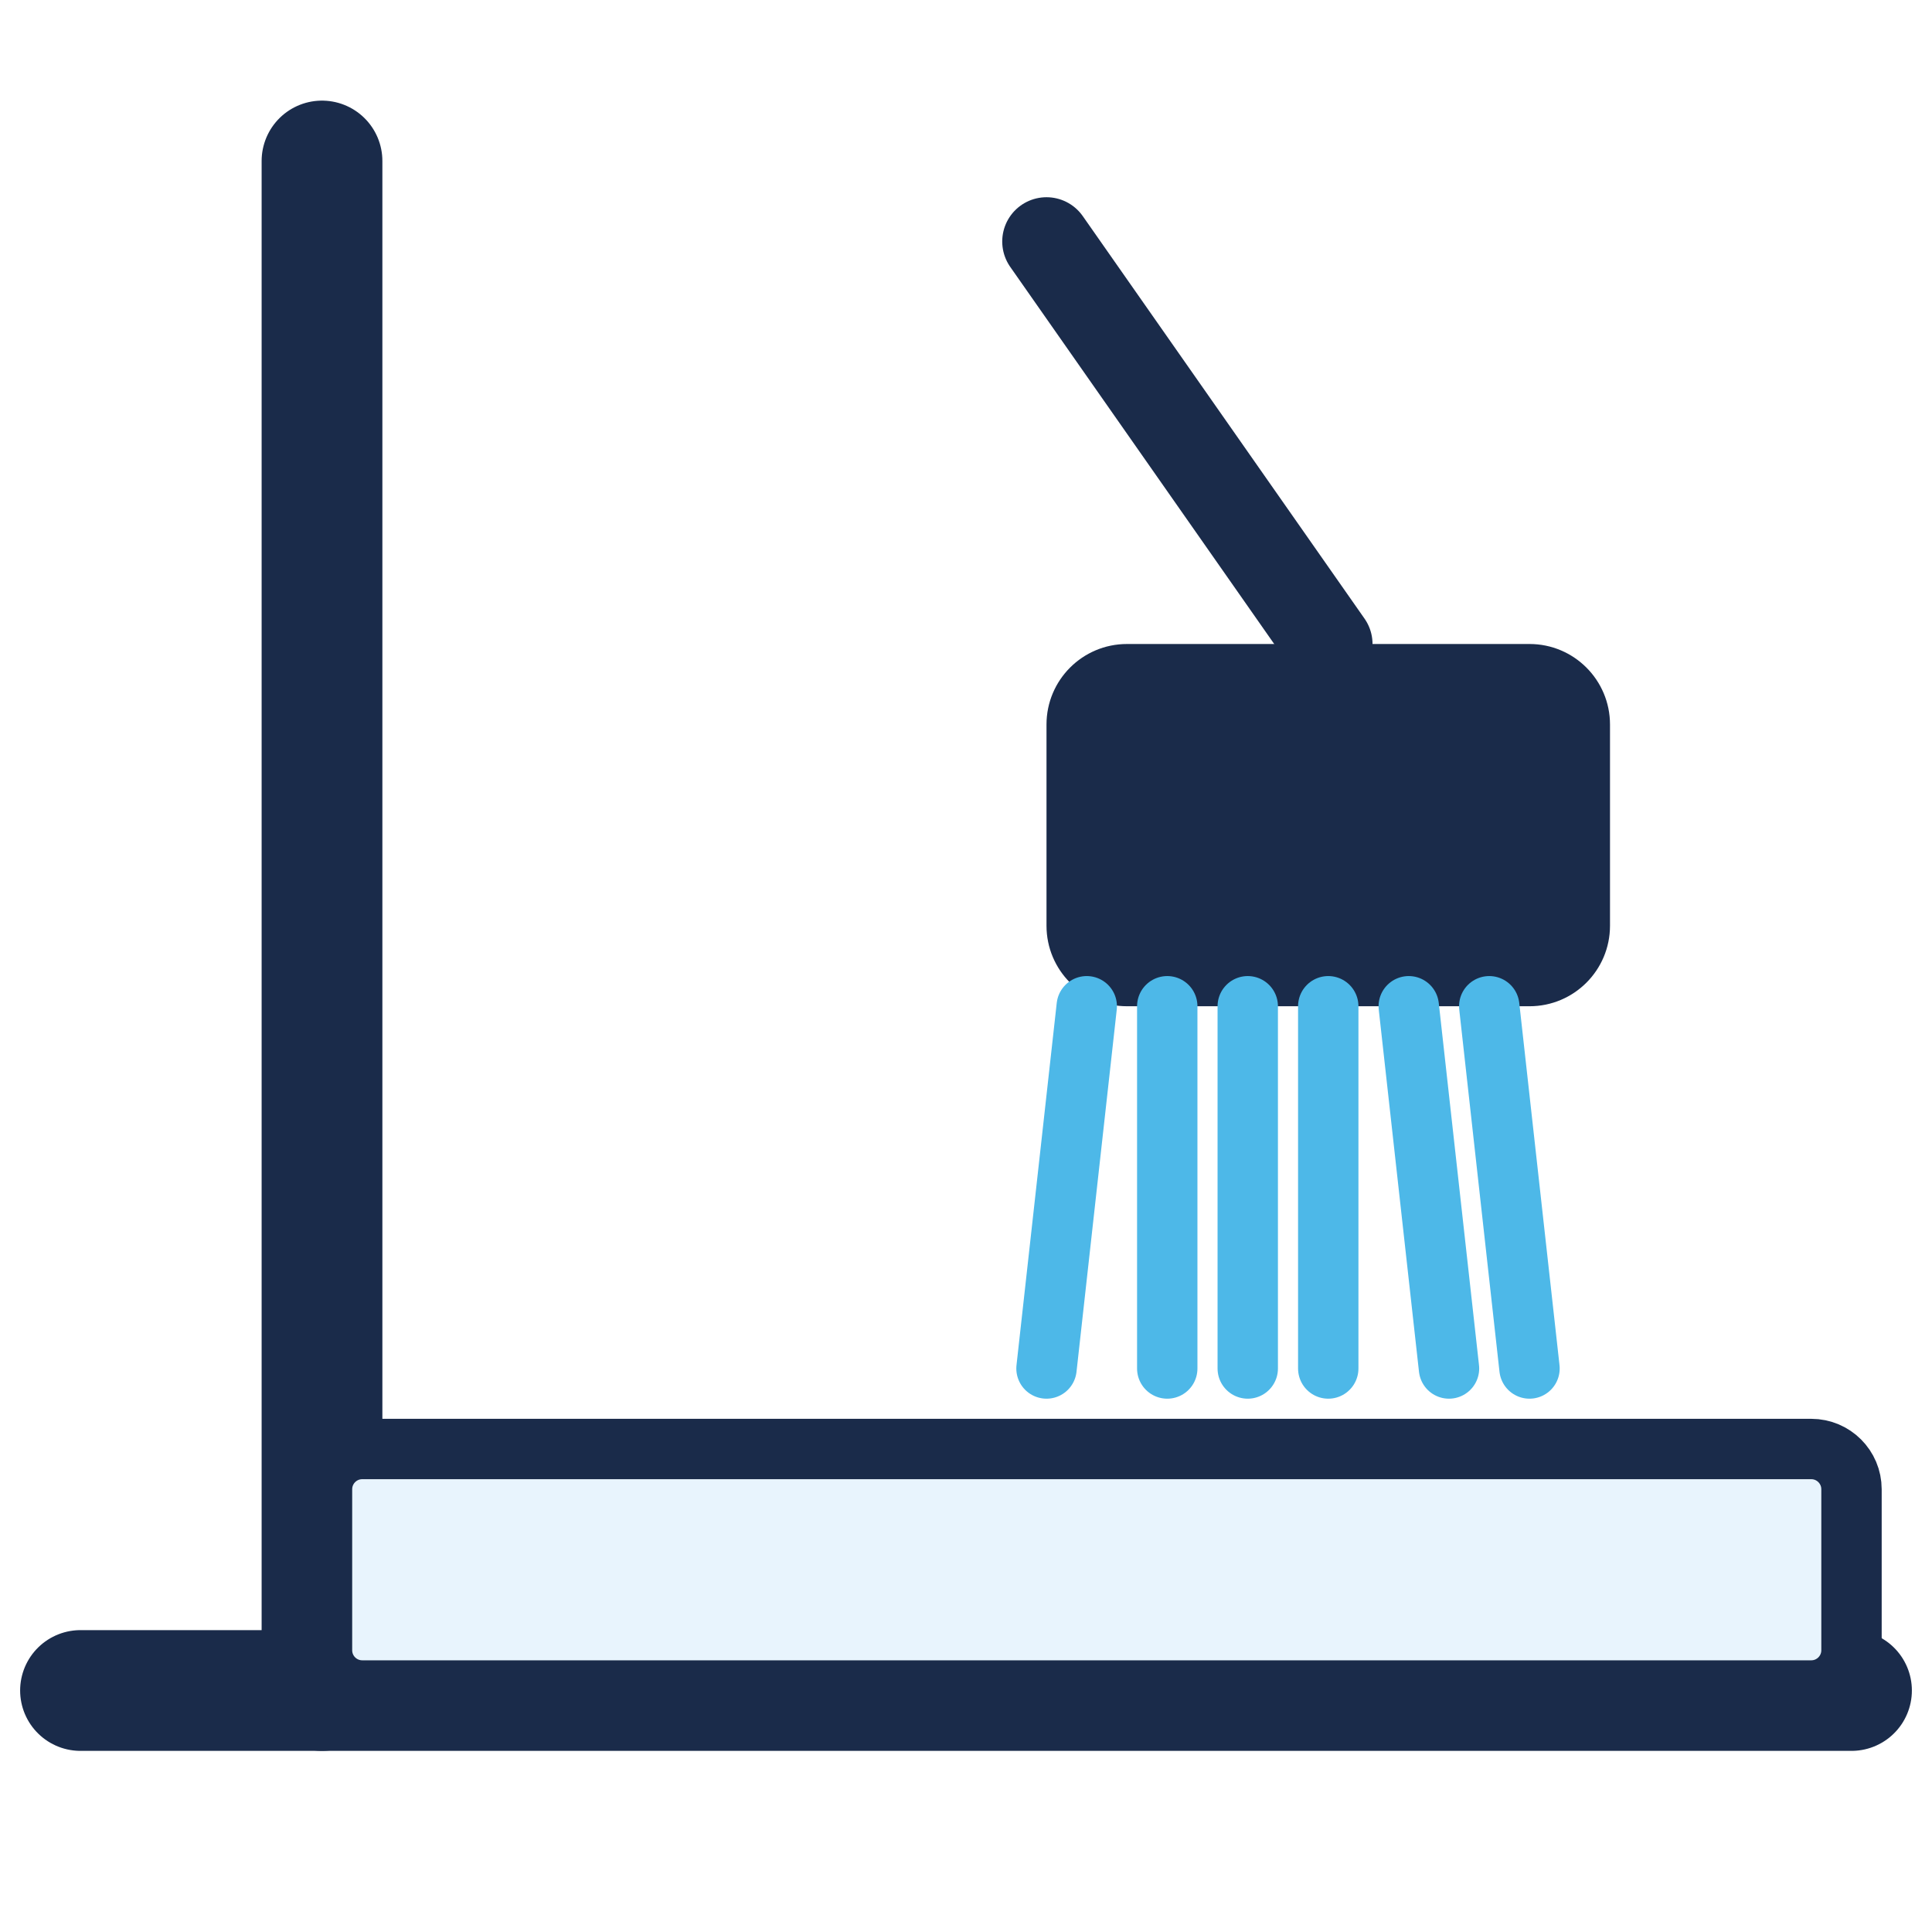
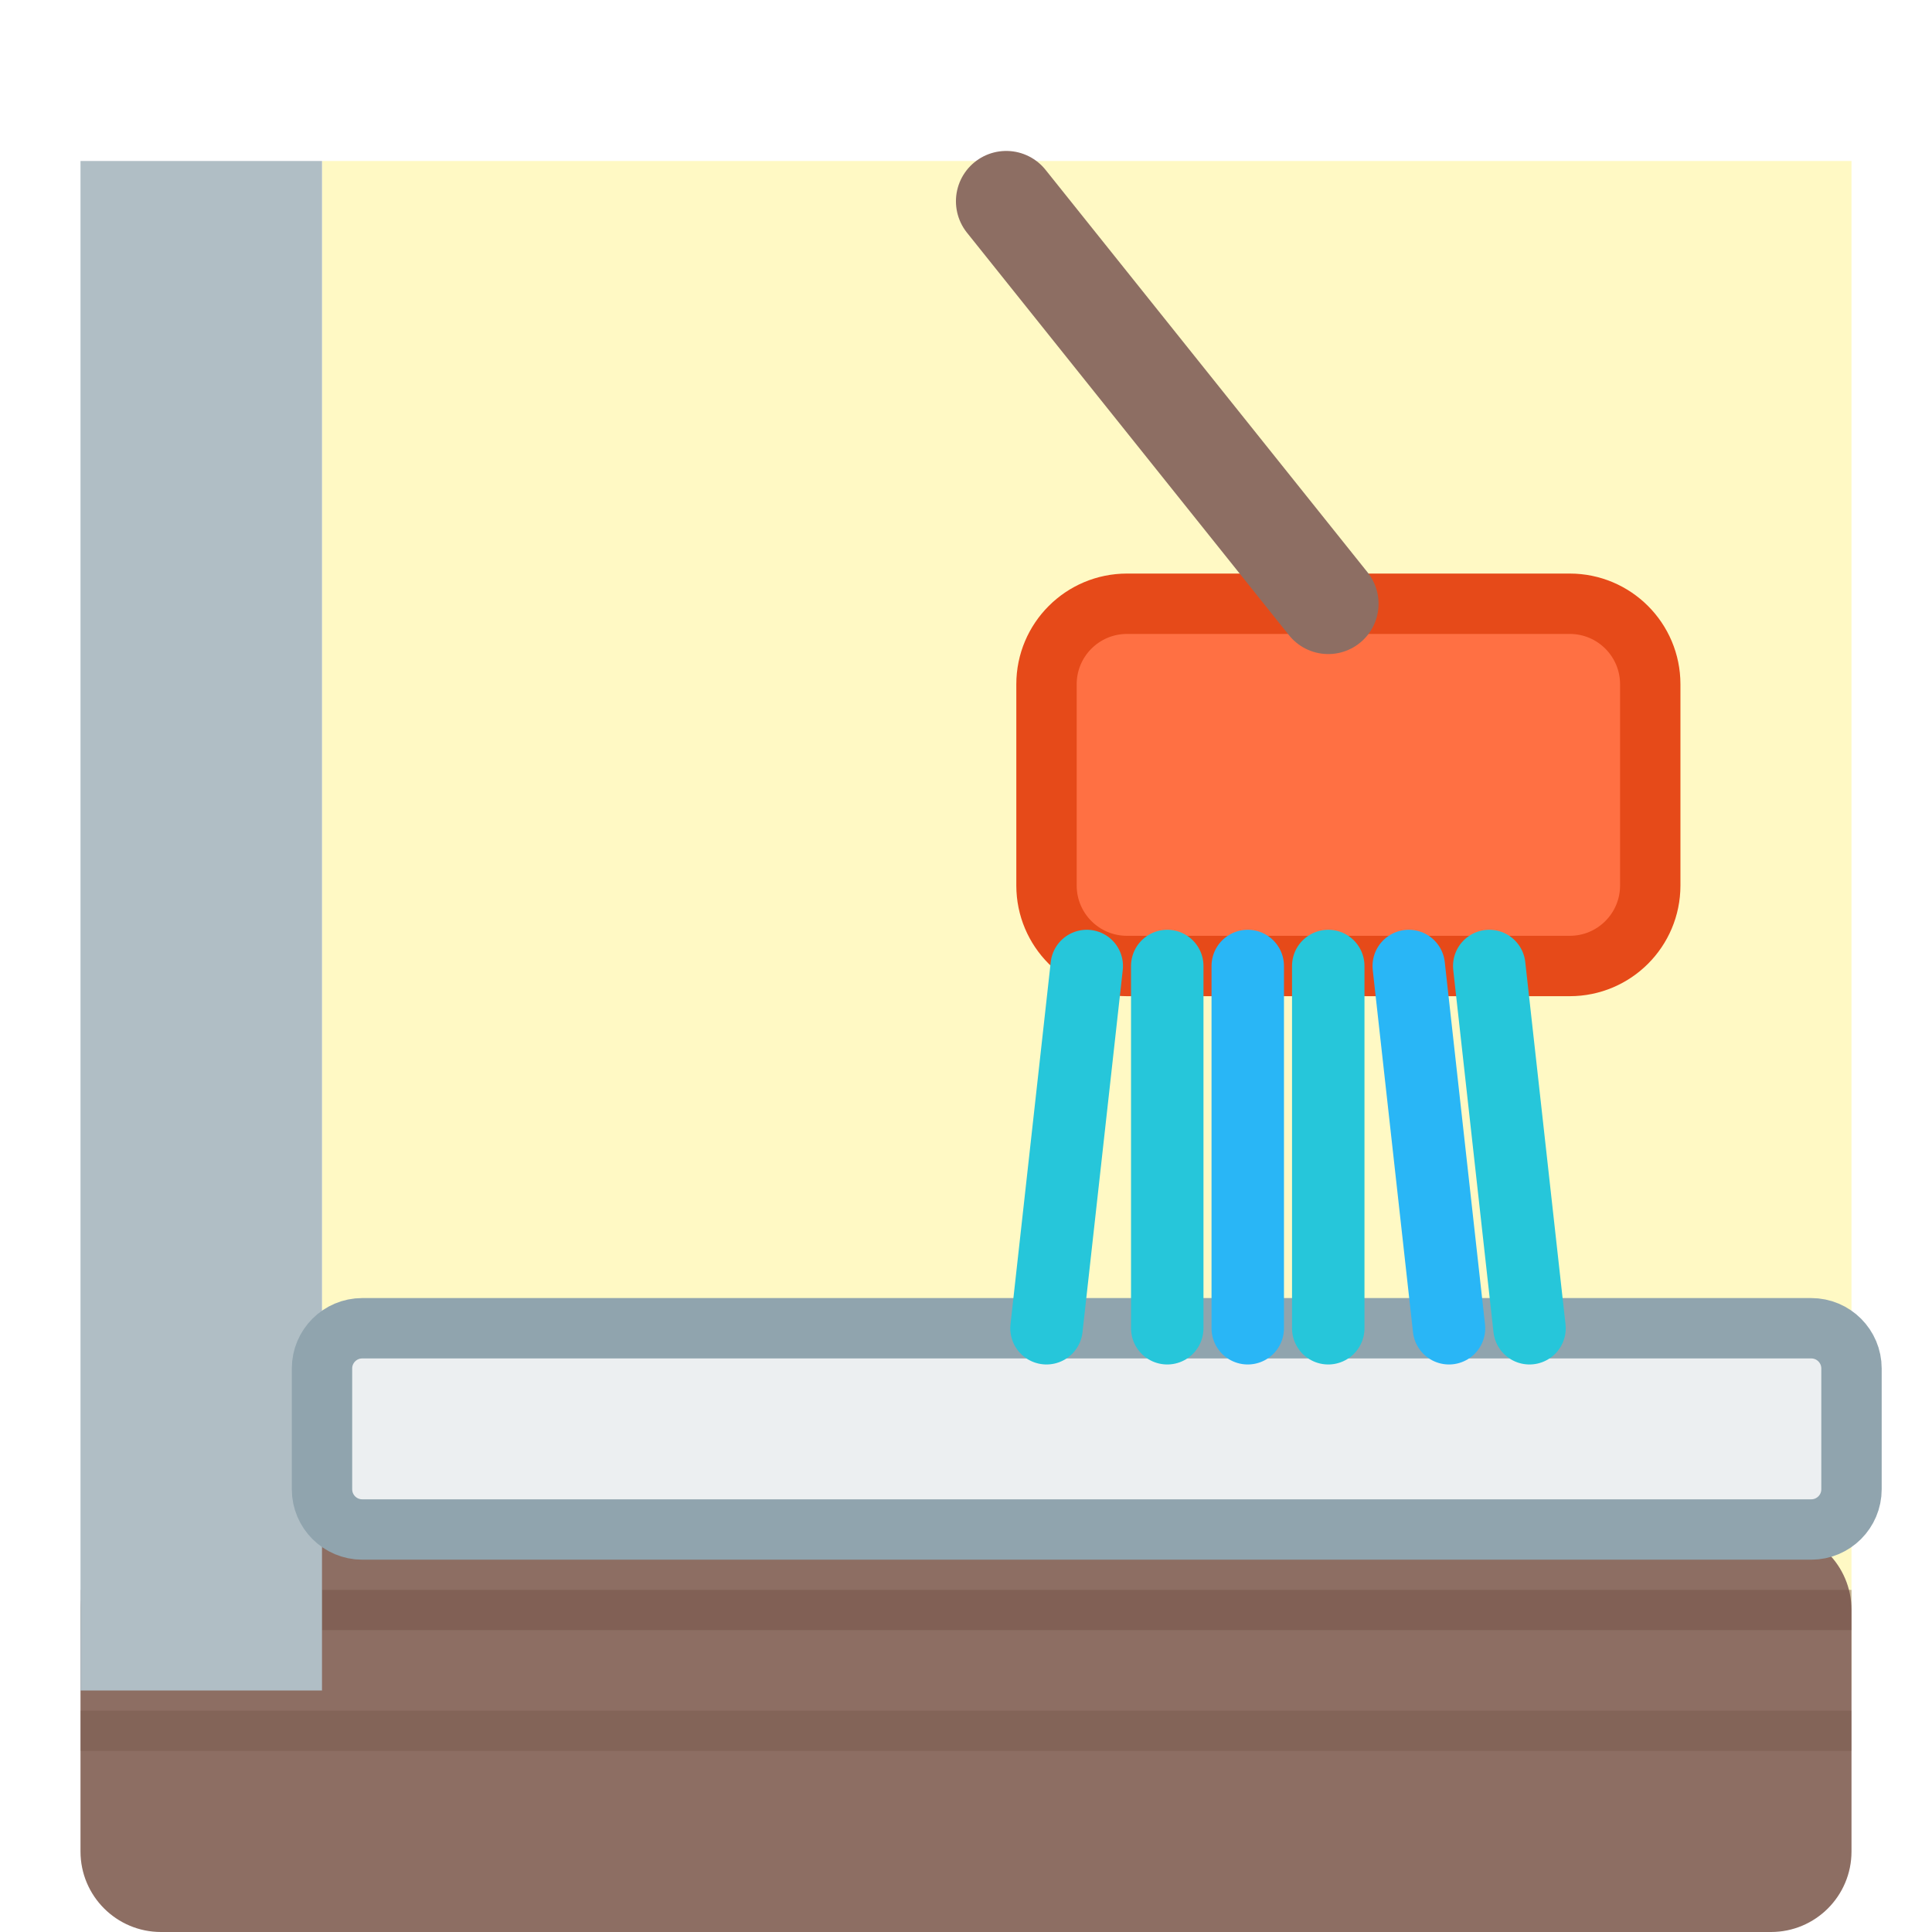
<svg xmlns="http://www.w3.org/2000/svg" viewBox="0 0 48 48" width="48" height="48">
-   <line x1="2" y1="42" x2="46" y2="42" stroke="#1a2b4a" stroke-width="3" stroke-linecap="round" />
-   <line x1="8" y1="4" x2="8" y2="42" stroke="#1a2b4a" stroke-width="3" stroke-linecap="round" />
-   <rect x="8" y="36" width="38" height="6" rx="1" fill="#e8f4fd" stroke="#1a2b4a" stroke-width="1.5" />
-   <rect x="26" y="16" width="14" height="9" rx="2" fill="#1a2b4a" />
-   <line x1="33" y1="16" x2="26" y2="6" stroke="#1a2b4a" stroke-width="2.2" stroke-linecap="round" />
-   <line x1="27" y1="25" x2="26" y2="34" stroke="#4db8e8" stroke-width="1.5" stroke-linecap="round" />
-   <line x1="29" y1="25" x2="29" y2="34" stroke="#4db8e8" stroke-width="1.5" stroke-linecap="round" />
-   <line x1="31" y1="25" x2="31" y2="34" stroke="#4db8e8" stroke-width="1.5" stroke-linecap="round" />
-   <line x1="33" y1="25" x2="33" y2="34" stroke="#4db8e8" stroke-width="1.5" stroke-linecap="round" />
-   <line x1="35" y1="25" x2="36" y2="34" stroke="#4db8e8" stroke-width="1.5" stroke-linecap="round" />
-   <line x1="37" y1="25" x2="38" y2="34" stroke="#4db8e8" stroke-width="1.5" stroke-linecap="round" />
+   <rect x="8" y="4" width="38" height="38" fill="#FFF9C4" />
+   <rect x="2" y="38" width="44" height="10" rx="2" fill="#8D6E63" />
+   <line x1="2" y1="40" x2="46" y2="40" stroke="#6D4C41" stroke-width="1" opacity="0.4" />
+   <line x1="2" y1="43" x2="46" y2="43" stroke="#6D4C41" stroke-width="1" opacity="0.3" />
+   <rect x="2" y="4" width="6" height="38" fill="#B0BEC5" />
+   <rect x="8" y="33" width="38" height="5" rx="1" fill="#ECEFF1" stroke="#90A4AE" stroke-width="1.5" />
+   <rect x="26" y="15" width="15" height="9" rx="2" fill="#FF7043" stroke="#E64A19" stroke-width="1.5" />
+   <line x1="33" y1="15" x2="25" y2="5" stroke="#8D6E63" stroke-width="2.5" stroke-linecap="round" />
+   <line x1="27" y1="24" x2="26" y2="33" stroke="#26C6DA" stroke-width="1.8" stroke-linecap="round" />
+   <line x1="29" y1="24" x2="29" y2="33" stroke="#26C6DA" stroke-width="1.8" stroke-linecap="round" />
+   <line x1="31" y1="24" x2="31" y2="33" stroke="#29B6F6" stroke-width="1.8" stroke-linecap="round" />
+   <line x1="33" y1="24" x2="33" y2="33" stroke="#26C6DA" stroke-width="1.8" stroke-linecap="round" />
+   <line x1="35" y1="24" x2="36" y2="33" stroke="#29B6F6" stroke-width="1.8" stroke-linecap="round" />
+   <line x1="37" y1="24" x2="38" y2="33" stroke="#26C6DA" stroke-width="1.8" stroke-linecap="round" />
</svg>
